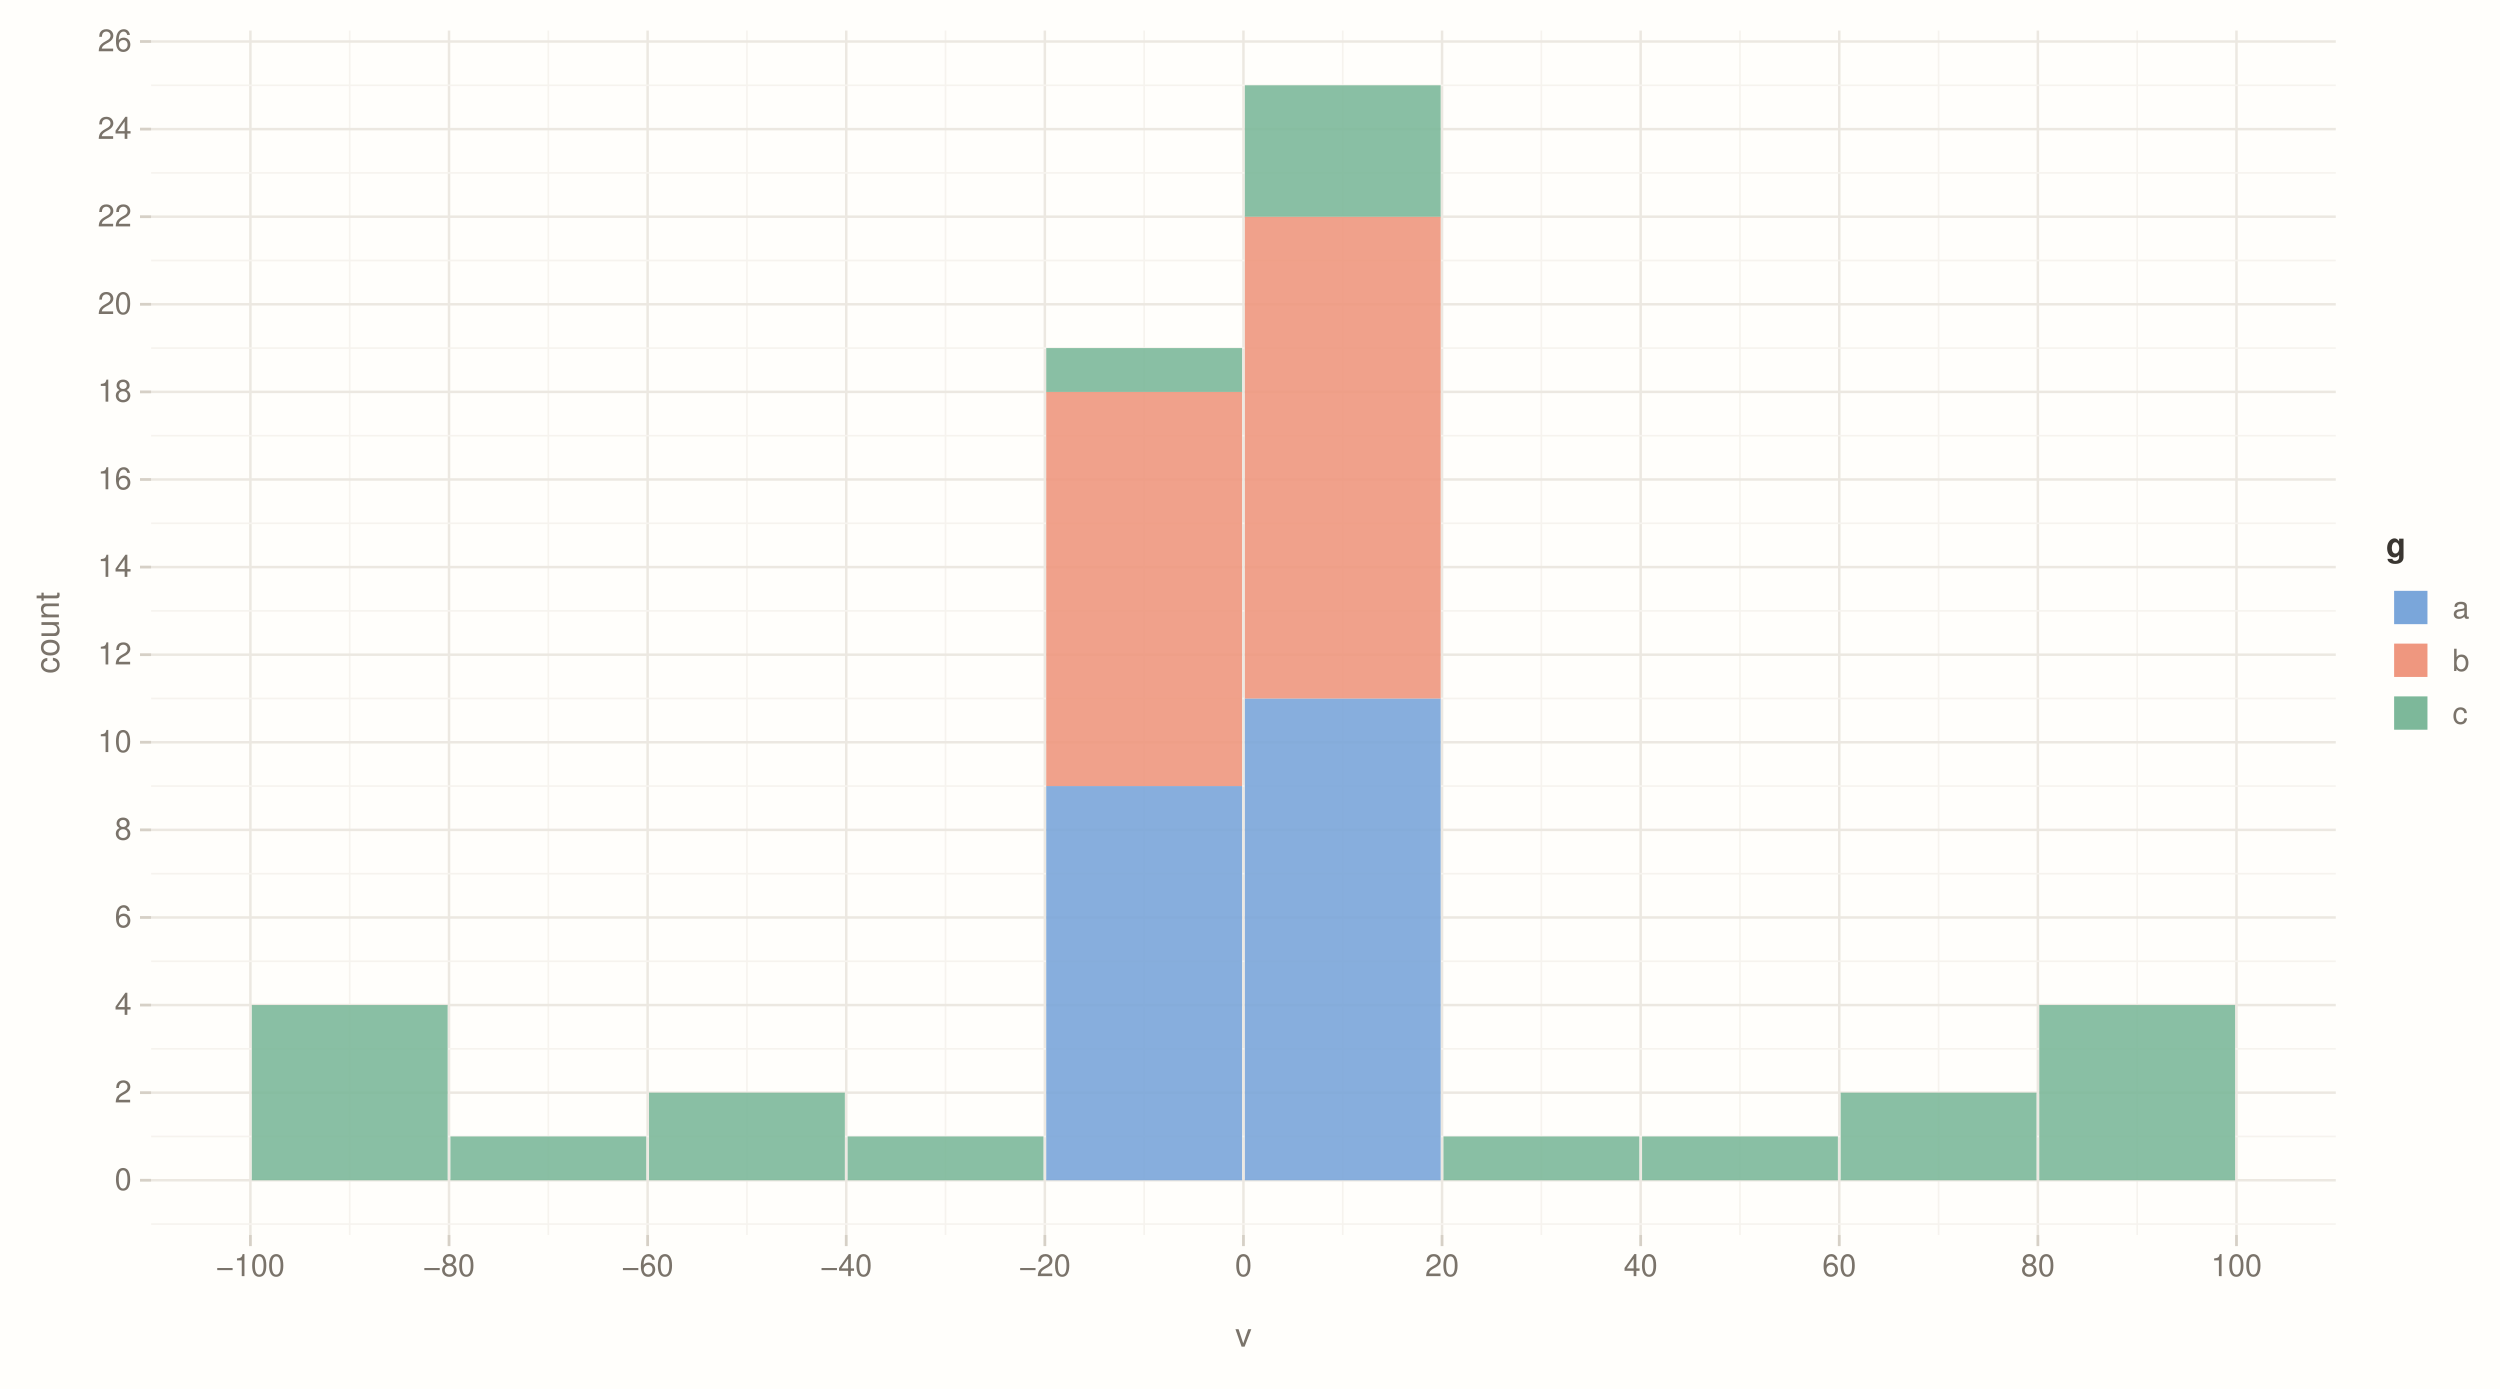
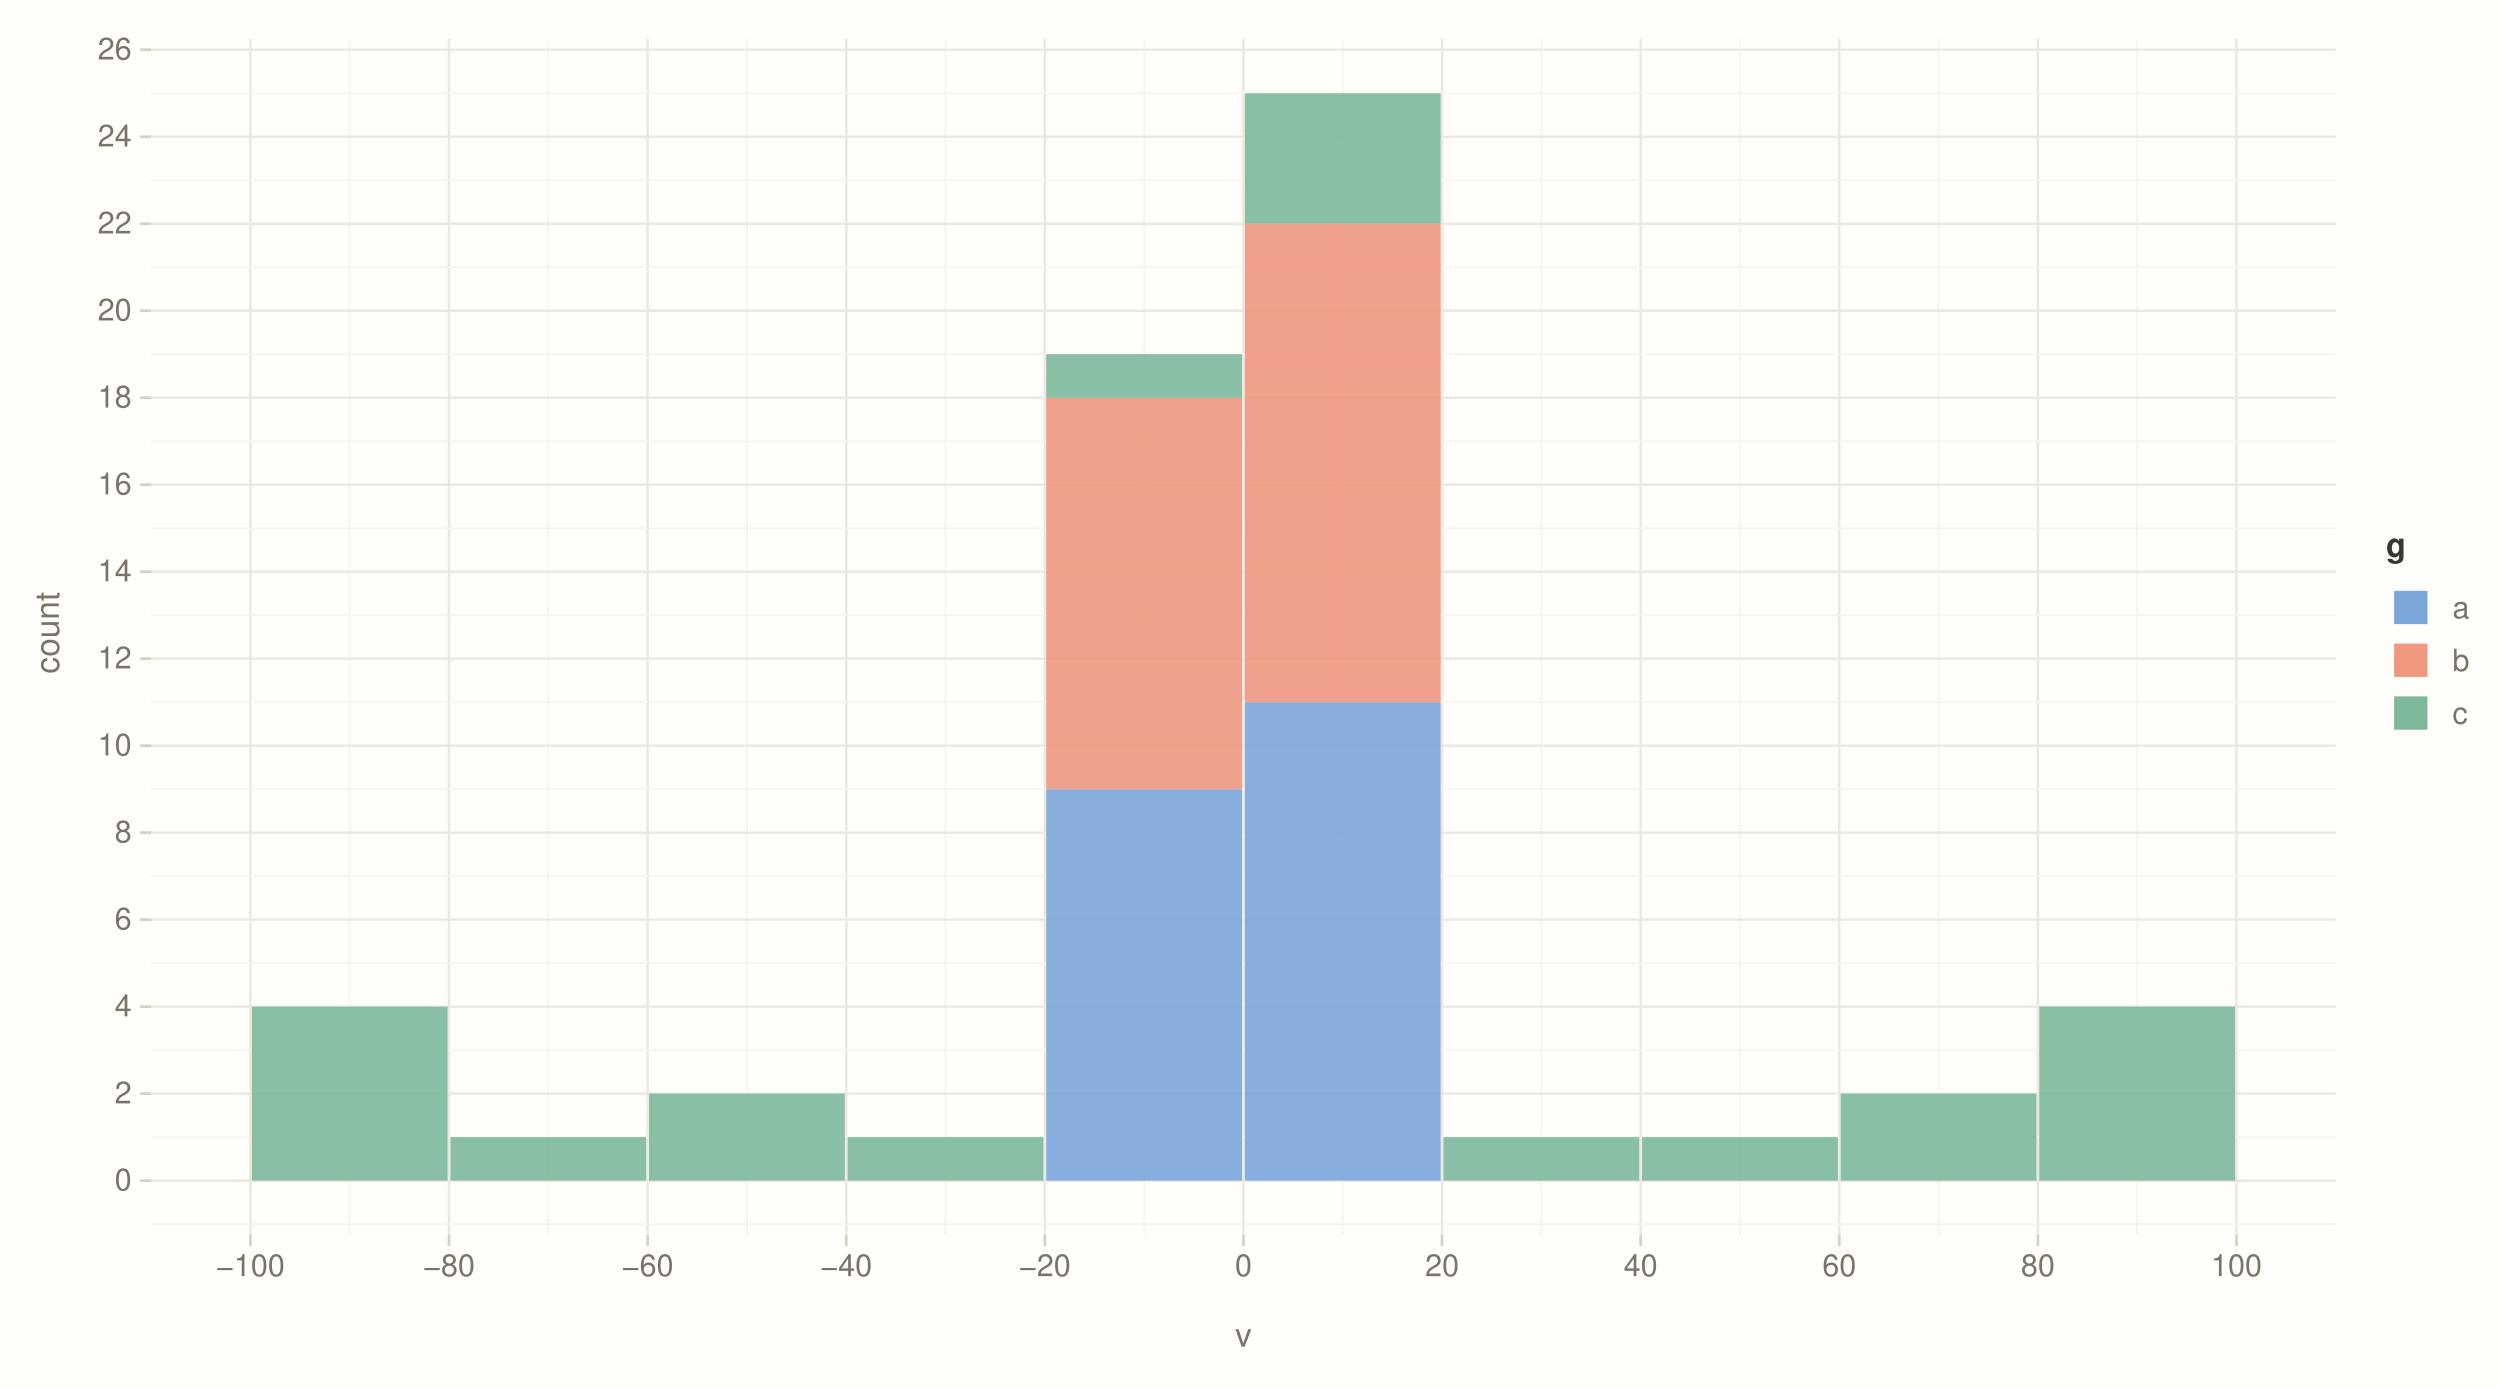
<svg xmlns="http://www.w3.org/2000/svg" width="900" height="500" viewBox="0 0 900 500" font-family="Helvetica, Arial, 'Liberation Sans', sans-serif" font-size="12" style="color:#3A3631">
  <rect width="900" height="500" fill="#FFFEFB" />
  <text x="447.642" y="484.8" text-anchor="middle" font-size="12" fill="#7A736A">v</text>
  <text transform="translate(21.2,227.8) rotate(-90)" text-anchor="middle" font-size="12" fill="#7A736A">count</text>
  <g class="pt-panels">
-     <g class="pt-panel" data-panel="0" transform="translate(31.4,11)" fill="currentColor" text-anchor="middle">
+     <g class="pt-panel" data-panel="0" transform="translate(31.4,14)" fill="currentColor" text-anchor="middle">
      <g aria-label="x-grid" aria-hidden="true" stroke="#F6F3EE" stroke-width="0.6">
-         <line x1="94.499" x2="94.499" y1="0" y2="433.6" />
-         <line x1="165.997" x2="165.997" y1="0" y2="433.6" />
-         <line x1="237.496" x2="237.496" y1="0" y2="433.6" />
-         <line x1="308.994" x2="308.994" y1="0" y2="433.6" />
-         <line x1="380.493" x2="380.493" y1="0" y2="433.6" />
-         <line x1="451.991" x2="451.991" y1="0" y2="433.6" />
-         <line x1="523.49" x2="523.49" y1="0" y2="433.6" />
-         <line x1="594.988" x2="594.988" y1="0" y2="433.6" />
-         <line x1="666.487" x2="666.487" y1="0" y2="433.6" />
-         <line x1="737.985" x2="737.985" y1="0" y2="433.6" />
+         <line x1="94.499" x2="94.499" y1="0" y2="430.6" />
+         <line x1="165.997" x2="165.997" y1="0" y2="430.6" />
+         <line x1="237.496" x2="237.496" y1="0" y2="430.6" />
+         <line x1="308.994" x2="308.994" y1="0" y2="430.6" />
+         <line x1="380.493" x2="380.493" y1="0" y2="430.6" />
+         <line x1="451.991" x2="451.991" y1="0" y2="430.6" />
+         <line x1="523.49" x2="523.49" y1="0" y2="430.6" />
+         <line x1="594.988" x2="594.988" y1="0" y2="430.6" />
+         <line x1="666.487" x2="666.487" y1="0" y2="430.6" />
+         <line x1="737.985" x2="737.985" y1="0" y2="430.6" />
      </g>
      <g aria-label="x-grid" aria-hidden="true" stroke="#ECE8E1" stroke-width="0.9">
-         <line x1="58.749" x2="58.749" y1="0" y2="433.6" />
-         <line x1="130.248" x2="130.248" y1="0" y2="433.6" />
-         <line x1="201.746" x2="201.746" y1="0" y2="433.6" />
-         <line x1="273.245" x2="273.245" y1="0" y2="433.6" />
-         <line x1="344.743" x2="344.743" y1="0" y2="433.6" />
-         <line x1="416.242" x2="416.242" y1="0" y2="433.6" />
-         <line x1="487.741" x2="487.741" y1="0" y2="433.6" />
-         <line x1="559.239" x2="559.239" y1="0" y2="433.6" />
-         <line x1="630.738" x2="630.738" y1="0" y2="433.6" />
-         <line x1="702.236" x2="702.236" y1="0" y2="433.6" />
-         <line x1="773.735" x2="773.735" y1="0" y2="433.6" />
+         <line x1="58.749" x2="58.749" y1="0" y2="430.6" />
+         <line x1="130.248" x2="130.248" y1="0" y2="430.6" />
+         <line x1="201.746" x2="201.746" y1="0" y2="430.6" />
+         <line x1="273.245" x2="273.245" y1="0" y2="430.6" />
+         <line x1="344.743" x2="344.743" y1="0" y2="430.6" />
+         <line x1="416.242" x2="416.242" y1="0" y2="430.6" />
+         <line x1="487.741" x2="487.741" y1="0" y2="430.6" />
+         <line x1="559.239" x2="559.239" y1="0" y2="430.6" />
+         <line x1="630.738" x2="630.738" y1="0" y2="430.6" />
+         <line x1="702.236" x2="702.236" y1="0" y2="430.6" />
+         <line x1="773.735" x2="773.735" y1="0" y2="430.6" />
      </g>
      <g aria-label="y-grid" aria-hidden="true" stroke="#F6F3EE" stroke-width="0.6">
-         <line x1="23" x2="809.484" y1="429.658" y2="429.658" />
-         <line x1="23" x2="809.484" y1="398.124" y2="398.124" />
-         <line x1="23" x2="809.484" y1="366.589" y2="366.589" />
-         <line x1="23" x2="809.484" y1="335.055" y2="335.055" />
-         <line x1="23" x2="809.484" y1="303.52" y2="303.52" />
-         <line x1="23" x2="809.484" y1="271.985" y2="271.985" />
-         <line x1="23" x2="809.484" y1="240.451" y2="240.451" />
-         <line x1="23" x2="809.484" y1="208.916" y2="208.916" />
-         <line x1="23" x2="809.484" y1="177.382" y2="177.382" />
-         <line x1="23" x2="809.484" y1="145.847" y2="145.847" />
-         <line x1="23" x2="809.484" y1="114.313" y2="114.313" />
-         <line x1="23" x2="809.484" y1="82.778" y2="82.778" />
-         <line x1="23" x2="809.484" y1="51.244" y2="51.244" />
-         <line x1="23" x2="809.484" y1="19.709" y2="19.709" />
+         <line x1="23" x2="809.484" y1="426.685" y2="426.685" />
+         <line x1="23" x2="809.484" y1="395.369" y2="395.369" />
+         <line x1="23" x2="809.484" y1="364.053" y2="364.053" />
+         <line x1="23" x2="809.484" y1="332.736" y2="332.736" />
+         <line x1="23" x2="809.484" y1="301.42" y2="301.42" />
+         <line x1="23" x2="809.484" y1="270.104" y2="270.104" />
+         <line x1="23" x2="809.484" y1="238.787" y2="238.787" />
+         <line x1="23" x2="809.484" y1="207.471" y2="207.471" />
+         <line x1="23" x2="809.484" y1="176.155" y2="176.155" />
+         <line x1="23" x2="809.484" y1="144.838" y2="144.838" />
+         <line x1="23" x2="809.484" y1="113.522" y2="113.522" />
+         <line x1="23" x2="809.484" y1="82.205" y2="82.205" />
+         <line x1="23" x2="809.484" y1="50.889" y2="50.889" />
+         <line x1="23" x2="809.484" y1="19.573" y2="19.573" />
      </g>
      <g aria-label="y-grid" aria-hidden="true" stroke="#ECE8E1" stroke-width="0.9">
-         <line x1="23" x2="809.484" y1="413.891" y2="413.891" />
-         <line x1="23" x2="809.484" y1="382.356" y2="382.356" />
-         <line x1="23" x2="809.484" y1="350.822" y2="350.822" />
-         <line x1="23" x2="809.484" y1="319.287" y2="319.287" />
-         <line x1="23" x2="809.484" y1="287.753" y2="287.753" />
-         <line x1="23" x2="809.484" y1="256.218" y2="256.218" />
-         <line x1="23" x2="809.484" y1="224.684" y2="224.684" />
-         <line x1="23" x2="809.484" y1="193.149" y2="193.149" />
-         <line x1="23" x2="809.484" y1="161.615" y2="161.615" />
-         <line x1="23" x2="809.484" y1="130.08" y2="130.08" />
-         <line x1="23" x2="809.484" y1="98.545" y2="98.545" />
-         <line x1="23" x2="809.484" y1="67.011" y2="67.011" />
-         <line x1="23" x2="809.484" y1="35.476" y2="35.476" />
-         <line x1="23" x2="809.484" y1="3.942" y2="3.942" />
+         <line x1="23" x2="809.484" y1="411.027" y2="411.027" />
+         <line x1="23" x2="809.484" y1="379.711" y2="379.711" />
+         <line x1="23" x2="809.484" y1="348.395" y2="348.395" />
+         <line x1="23" x2="809.484" y1="317.078" y2="317.078" />
+         <line x1="23" x2="809.484" y1="285.762" y2="285.762" />
+         <line x1="23" x2="809.484" y1="254.445" y2="254.445" />
+         <line x1="23" x2="809.484" y1="223.129" y2="223.129" />
+         <line x1="23" x2="809.484" y1="191.813" y2="191.813" />
+         <line x1="23" x2="809.484" y1="160.496" y2="160.496" />
+         <line x1="23" x2="809.484" y1="129.18" y2="129.18" />
+         <line x1="23" x2="809.484" y1="97.864" y2="97.864" />
+         <line x1="23" x2="809.484" y1="66.547" y2="66.547" />
+         <line x1="23" x2="809.484" y1="35.231" y2="35.231" />
+         <line x1="23" x2="809.484" y1="3.915" y2="3.915" />
      </g>
      <clipPath id="plot-clip-18">
-         <rect x="23" y="0" width="786.484" height="433.6" />
+         <rect x="23" y="0" width="786.484" height="430.6" />
      </clipPath>
      <g aria-label="rect" clip-path="url(#plot-clip-18)">
        <g fill-opacity="0.9">
-           <rect x="59.249" y="413.891" width="70.499" height="0" fill="#7AA6DA" />
-           <rect x="130.748" y="413.891" width="70.499" height="0" fill="#7AA6DA" />
-           <rect x="202.246" y="413.891" width="70.499" height="0" fill="#7AA6DA" />
-           <rect x="273.745" y="413.891" width="70.499" height="0" fill="#7AA6DA" />
-           <rect x="345.243" y="271.985" width="70.499" height="141.905" fill="#7AA6DA" />
-           <rect x="416.742" y="240.451" width="70.499" height="173.44" fill="#7AA6DA" />
-           <rect x="488.241" y="413.891" width="70.499" height="0" fill="#7AA6DA" />
-           <rect x="559.739" y="413.891" width="70.499" height="0" fill="#7AA6DA" />
-           <rect x="631.238" y="413.891" width="70.499" height="0" fill="#7AA6DA" />
-           <rect x="702.736" y="413.891" width="70.499" height="0" fill="#7AA6DA" />
-           <rect x="59.249" y="413.891" width="70.499" height="0" fill="#EF977F" />
-           <rect x="130.748" y="413.891" width="70.499" height="0" fill="#EF977F" />
-           <rect x="202.246" y="413.891" width="70.499" height="0" fill="#EF977F" />
-           <rect x="273.745" y="413.891" width="70.499" height="0" fill="#EF977F" />
-           <rect x="345.243" y="130.08" width="70.499" height="141.905" fill="#EF977F" />
-           <rect x="416.742" y="67.011" width="70.499" height="173.44" fill="#EF977F" />
-           <rect x="488.241" y="413.891" width="70.499" height="0" fill="#EF977F" />
-           <rect x="559.739" y="413.891" width="70.499" height="0" fill="#EF977F" />
-           <rect x="631.238" y="413.891" width="70.499" height="0" fill="#EF977F" />
-           <rect x="702.736" y="413.891" width="70.499" height="0" fill="#EF977F" />
-           <rect x="59.249" y="350.822" width="70.499" height="63.069" fill="#7DB89A" />
-           <rect x="130.748" y="398.124" width="70.499" height="15.767" fill="#7DB89A" />
-           <rect x="202.246" y="382.356" width="70.499" height="31.535" fill="#7DB89A" />
-           <rect x="273.745" y="398.124" width="70.499" height="15.767" fill="#7DB89A" />
-           <rect x="345.243" y="114.313" width="70.499" height="15.767" fill="#7DB89A" />
-           <rect x="416.742" y="19.709" width="70.499" height="47.302" fill="#7DB89A" />
-           <rect x="488.241" y="398.124" width="70.499" height="15.767" fill="#7DB89A" />
-           <rect x="559.739" y="398.124" width="70.499" height="15.767" fill="#7DB89A" />
-           <rect x="631.238" y="382.356" width="70.499" height="31.535" fill="#7DB89A" />
-           <rect x="702.736" y="350.822" width="70.499" height="63.069" fill="#7DB89A" />
+           <rect x="59.249" y="411.027" width="70.499" height="0" fill="#7AA6DA" />
+           <rect x="130.748" y="411.027" width="70.499" height="0" fill="#7AA6DA" />
+           <rect x="202.246" y="411.027" width="70.499" height="0" fill="#7AA6DA" />
+           <rect x="273.745" y="411.027" width="70.499" height="0" fill="#7AA6DA" />
+           <rect x="345.243" y="270.104" width="70.499" height="140.924" fill="#7AA6DA" />
+           <rect x="416.742" y="238.787" width="70.499" height="172.24" fill="#7AA6DA" />
+           <rect x="488.241" y="411.027" width="70.499" height="0" fill="#7AA6DA" />
+           <rect x="559.739" y="411.027" width="70.499" height="0" fill="#7AA6DA" />
+           <rect x="631.238" y="411.027" width="70.499" height="0" fill="#7AA6DA" />
+           <rect x="702.736" y="411.027" width="70.499" height="0" fill="#7AA6DA" />
+           <rect x="59.249" y="411.027" width="70.499" height="0" fill="#EF977F" />
+           <rect x="130.748" y="411.027" width="70.499" height="0" fill="#EF977F" />
+           <rect x="202.246" y="411.027" width="70.499" height="0" fill="#EF977F" />
+           <rect x="273.745" y="411.027" width="70.499" height="0" fill="#EF977F" />
+           <rect x="345.243" y="129.18" width="70.499" height="140.924" fill="#EF977F" />
+           <rect x="416.742" y="66.547" width="70.499" height="172.24" fill="#EF977F" />
+           <rect x="488.241" y="411.027" width="70.499" height="0" fill="#EF977F" />
+           <rect x="559.739" y="411.027" width="70.499" height="0" fill="#EF977F" />
+           <rect x="631.238" y="411.027" width="70.499" height="0" fill="#EF977F" />
+           <rect x="702.736" y="411.027" width="70.499" height="0" fill="#EF977F" />
+           <rect x="59.249" y="348.395" width="70.499" height="62.633" fill="#7DB89A" />
+           <rect x="130.748" y="395.369" width="70.499" height="15.658" fill="#7DB89A" />
+           <rect x="202.246" y="379.711" width="70.499" height="31.316" fill="#7DB89A" />
+           <rect x="273.745" y="395.369" width="70.499" height="15.658" fill="#7DB89A" />
+           <rect x="345.243" y="113.522" width="70.499" height="15.658" fill="#7DB89A" />
+           <rect x="416.742" y="19.573" width="70.499" height="46.975" fill="#7DB89A" />
+           <rect x="488.241" y="395.369" width="70.499" height="15.658" fill="#7DB89A" />
+           <rect x="559.739" y="395.369" width="70.499" height="15.658" fill="#7DB89A" />
+           <rect x="631.238" y="379.711" width="70.499" height="31.316" fill="#7DB89A" />
+           <rect x="702.736" y="348.395" width="70.499" height="62.633" fill="#7DB89A" />
        </g>
      </g>
      <g aria-label="x-axis tick" aria-hidden="true" fill="none" stroke="#D6D0C6">
-         <path transform="translate(58.74927,433.6)" d="M0,0L0,4" />
-         <path transform="translate(130.2478,433.6)" d="M0,0L0,4" />
-         <path transform="translate(201.7464,433.6)" d="M0,0L0,4" />
-         <path transform="translate(273.2449,433.6)" d="M0,0L0,4" />
-         <path transform="translate(344.7435,433.6)" d="M0,0L0,4" />
-         <path transform="translate(416.242,433.6)" d="M0,0L0,4" />
-         <path transform="translate(487.7405,433.6)" d="M0,0L0,4" />
-         <path transform="translate(559.2391,433.6)" d="M0,0L0,4" />
-         <path transform="translate(630.7376,433.6)" d="M0,0L0,4" />
-         <path transform="translate(702.2362,433.6)" d="M0,0L0,4" />
-         <path transform="translate(773.7347,433.6)" d="M0,0L0,4" />
+         <path transform="translate(58.74927,430.6)" d="M0,0L0,4" />
+         <path transform="translate(130.2478,430.6)" d="M0,0L0,4" />
+         <path transform="translate(201.7464,430.6)" d="M0,0L0,4" />
+         <path transform="translate(273.2449,430.6)" d="M0,0L0,4" />
+         <path transform="translate(344.7435,430.6)" d="M0,0L0,4" />
+         <path transform="translate(416.242,430.6)" d="M0,0L0,4" />
+         <path transform="translate(487.7405,430.6)" d="M0,0L0,4" />
+         <path transform="translate(559.2391,430.6)" d="M0,0L0,4" />
+         <path transform="translate(630.7376,430.6)" d="M0,0L0,4" />
+         <path transform="translate(702.2362,430.6)" d="M0,0L0,4" />
+         <path transform="translate(773.7347,430.6)" d="M0,0L0,4" />
      </g>
      <g aria-label="x-axis tick label" fill="#7A736A" font-size="11" font-variant="tabular-nums" transform="translate(0,7)">
-         <text y="0.71em" transform="translate(58.74927,433.6)">−100</text>
-         <text y="0.71em" transform="translate(130.2478,433.6)">−80</text>
-         <text y="0.71em" transform="translate(201.7464,433.6)">−60</text>
-         <text y="0.71em" transform="translate(273.2449,433.6)">−40</text>
-         <text y="0.71em" transform="translate(344.7435,433.6)">−20</text>
-         <text y="0.71em" transform="translate(416.242,433.6)">0</text>
-         <text y="0.71em" transform="translate(487.7405,433.6)">20</text>
-         <text y="0.71em" transform="translate(559.2391,433.6)">40</text>
-         <text y="0.71em" transform="translate(630.7376,433.6)">60</text>
-         <text y="0.71em" transform="translate(702.2362,433.6)">80</text>
-         <text y="0.71em" transform="translate(773.7347,433.6)">100</text>
+         <text y="0.71em" transform="translate(58.74927,430.6)">−100</text>
+         <text y="0.71em" transform="translate(130.2478,430.6)">−80</text>
+         <text y="0.71em" transform="translate(201.7464,430.6)">−60</text>
+         <text y="0.71em" transform="translate(273.2449,430.6)">−40</text>
+         <text y="0.71em" transform="translate(344.7435,430.6)">−20</text>
+         <text y="0.71em" transform="translate(416.242,430.6)">0</text>
+         <text y="0.71em" transform="translate(487.7405,430.6)">20</text>
+         <text y="0.71em" transform="translate(559.2391,430.6)">40</text>
+         <text y="0.71em" transform="translate(630.7376,430.6)">60</text>
+         <text y="0.71em" transform="translate(702.2362,430.6)">80</text>
+         <text y="0.71em" transform="translate(773.7347,430.6)">100</text>
      </g>
      <g aria-label="y-axis tick" aria-hidden="true" fill="none" stroke="#D6D0C6">
-         <path transform="translate(23,413.8909)" d="M0,0L-4,0" />
-         <path transform="translate(23,382.3564)" d="M0,0L-4,0" />
-         <path transform="translate(23,350.8218)" d="M0,0L-4,0" />
-         <path transform="translate(23,319.2873)" d="M0,0L-4,0" />
-         <path transform="translate(23,287.7527)" d="M0,0L-4,0" />
-         <path transform="translate(23,256.2182)" d="M0,0L-4,0" />
-         <path transform="translate(23,224.6836)" d="M0,0L-4,0" />
-         <path transform="translate(23,193.1491)" d="M0,0L-4,0" />
-         <path transform="translate(23,161.6145)" d="M0,0L-4,0" />
-         <path transform="translate(23,130.08)" d="M0,0L-4,0" />
-         <path transform="translate(23,98.54545)" d="M0,0L-4,0" />
-         <path transform="translate(23,67.01091)" d="M0,0L-4,0" />
-         <path transform="translate(23,35.47636)" d="M0,0L-4,0" />
-         <path transform="translate(23,3.941818)" d="M0,0L-4,0" />
+         <path transform="translate(23,411.0273)" d="M0,0L-4,0" />
+         <path transform="translate(23,379.7109)" d="M0,0L-4,0" />
+         <path transform="translate(23,348.3945)" d="M0,0L-4,0" />
+         <path transform="translate(23,317.0782)" d="M0,0L-4,0" />
+         <path transform="translate(23,285.7618)" d="M0,0L-4,0" />
+         <path transform="translate(23,254.4455)" d="M0,0L-4,0" />
+         <path transform="translate(23,223.1291)" d="M0,0L-4,0" />
+         <path transform="translate(23,191.8127)" d="M0,0L-4,0" />
+         <path transform="translate(23,160.4964)" d="M0,0L-4,0" />
+         <path transform="translate(23,129.18)" d="M0,0L-4,0" />
+         <path transform="translate(23,97.86364)" d="M0,0L-4,0" />
+         <path transform="translate(23,66.54727)" d="M0,0L-4,0" />
+         <path transform="translate(23,35.23091)" d="M0,0L-4,0" />
+         <path transform="translate(23,3.914545)" d="M0,0L-4,0" />
      </g>
      <g aria-label="y-axis tick label" fill="#7A736A" text-anchor="end" font-size="11" font-variant="tabular-nums" transform="translate(-7,0)">
-         <text y="0.32em" transform="translate(23,413.8909)">0</text>
-         <text y="0.32em" transform="translate(23,382.3564)">2</text>
-         <text y="0.32em" transform="translate(23,350.8218)">4</text>
-         <text y="0.32em" transform="translate(23,319.2873)">6</text>
-         <text y="0.32em" transform="translate(23,287.7527)">8</text>
-         <text y="0.32em" transform="translate(23,256.2182)">10</text>
-         <text y="0.32em" transform="translate(23,224.6836)">12</text>
-         <text y="0.32em" transform="translate(23,193.1491)">14</text>
-         <text y="0.32em" transform="translate(23,161.6145)">16</text>
-         <text y="0.32em" transform="translate(23,130.08)">18</text>
-         <text y="0.32em" transform="translate(23,98.54545)">20</text>
-         <text y="0.32em" transform="translate(23,67.01091)">22</text>
-         <text y="0.32em" transform="translate(23,35.47636)">24</text>
-         <text y="0.32em" transform="translate(23,3.941818)">26</text>
+         <text y="0.32em" transform="translate(23,411.0273)">0</text>
+         <text y="0.32em" transform="translate(23,379.7109)">2</text>
+         <text y="0.32em" transform="translate(23,348.3945)">4</text>
+         <text y="0.32em" transform="translate(23,317.0782)">6</text>
+         <text y="0.32em" transform="translate(23,285.7618)">8</text>
+         <text y="0.32em" transform="translate(23,254.4455)">10</text>
+         <text y="0.32em" transform="translate(23,223.1291)">12</text>
+         <text y="0.32em" transform="translate(23,191.8127)">14</text>
+         <text y="0.32em" transform="translate(23,160.4964)">16</text>
+         <text y="0.32em" transform="translate(23,129.18)">18</text>
+         <text y="0.32em" transform="translate(23,97.86364)">20</text>
+         <text y="0.32em" transform="translate(23,66.54727)">22</text>
+         <text y="0.32em" transform="translate(23,35.23091)">24</text>
+         <text y="0.32em" transform="translate(23,3.914545)">26</text>
      </g>
    </g>
  </g>
  <g class="pt-legend" font-size="11" transform="translate(858.884,189.4)">
    <text y="11" font-weight="bold" font-size="12" fill="#3A3631">g</text>
    <g class="pt-key" data-index="0" transform="translate(0,19.8)" opacity="1">
      <rect width="30.116" height="19" fill="transparent" />
      <rect x="3" y="3.5" width="12" height="12" fill="#7AA6DA" />
      <text x="24" y="9.5" dy="0.35em" fill="#7A736A">a</text>
    </g>
    <g class="pt-key" data-index="1" transform="translate(0,38.8)" opacity="1">
      <rect width="30.116" height="19" fill="transparent" />
      <rect x="3" y="3.5" width="12" height="12" fill="#EF977F" />
      <text x="24" y="9.5" dy="0.35em" fill="#7A736A">b</text>
    </g>
    <g class="pt-key" data-index="2" transform="translate(0,57.8)" opacity="1">
      <rect width="29.5" height="19" fill="transparent" />
      <rect x="3" y="3.5" width="12" height="12" fill="#7DB89A" />
      <text x="24" y="9.5" dy="0.35em" fill="#7A736A">c</text>
    </g>
  </g>
</svg>
